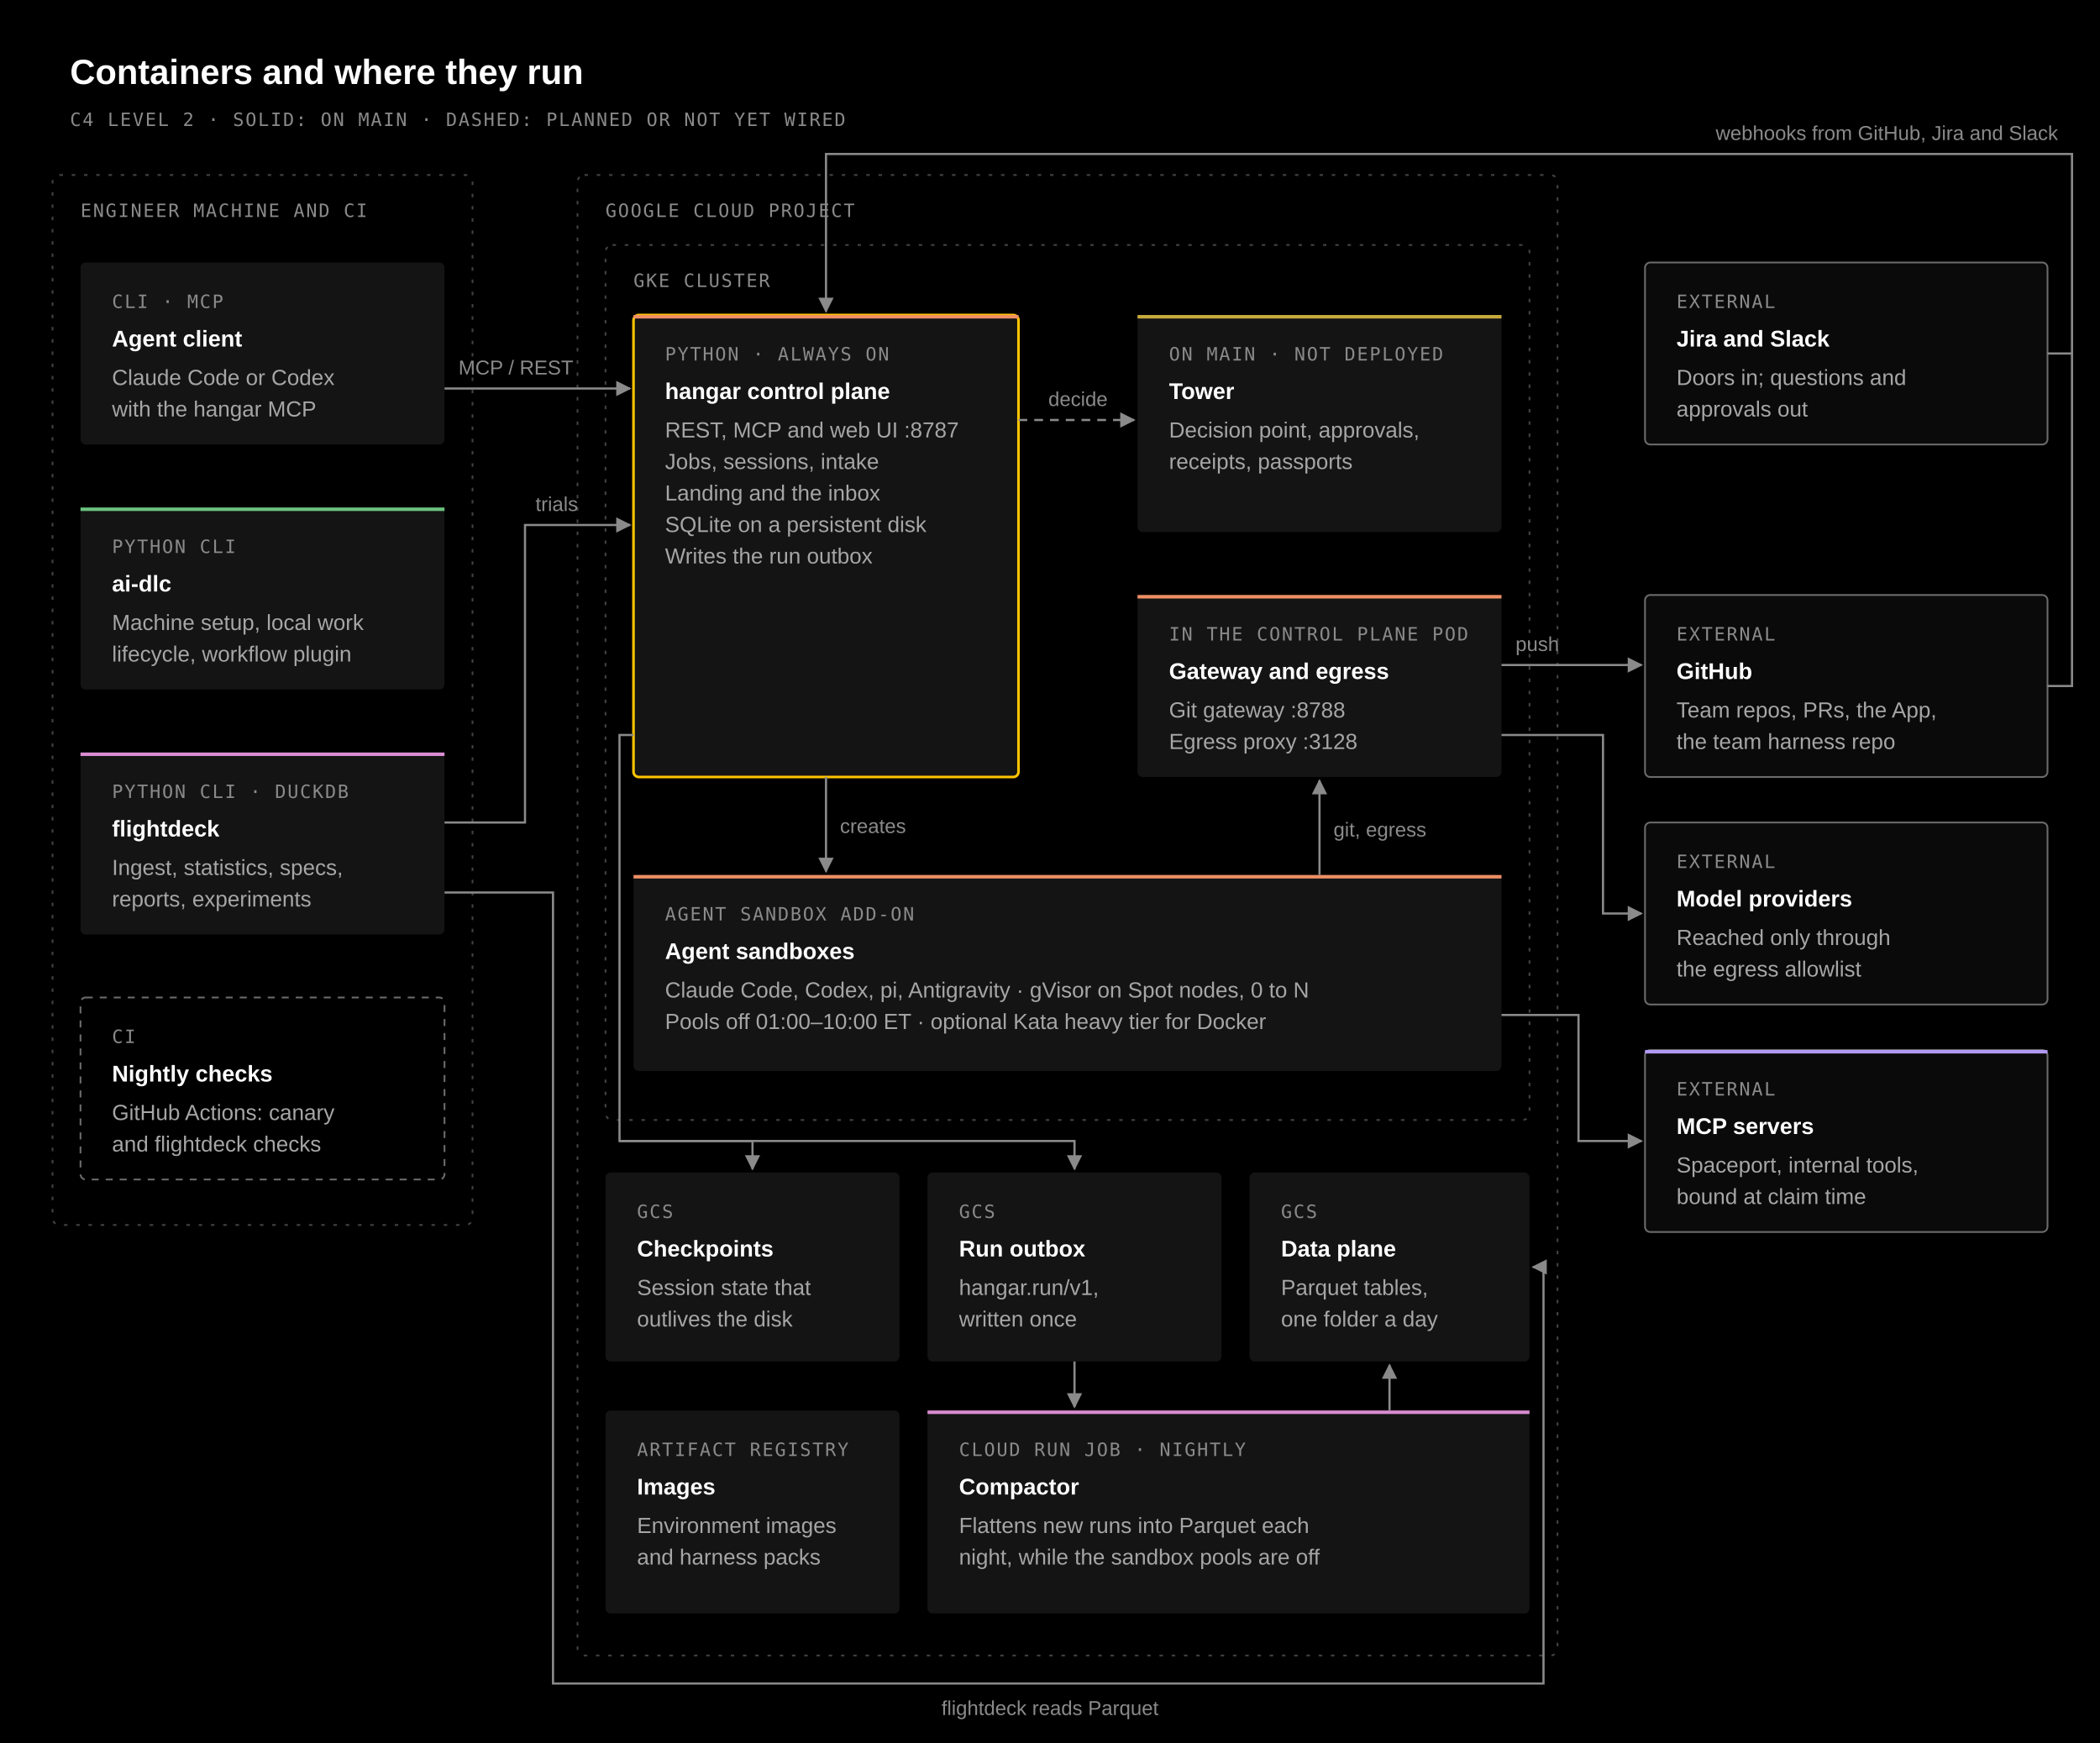
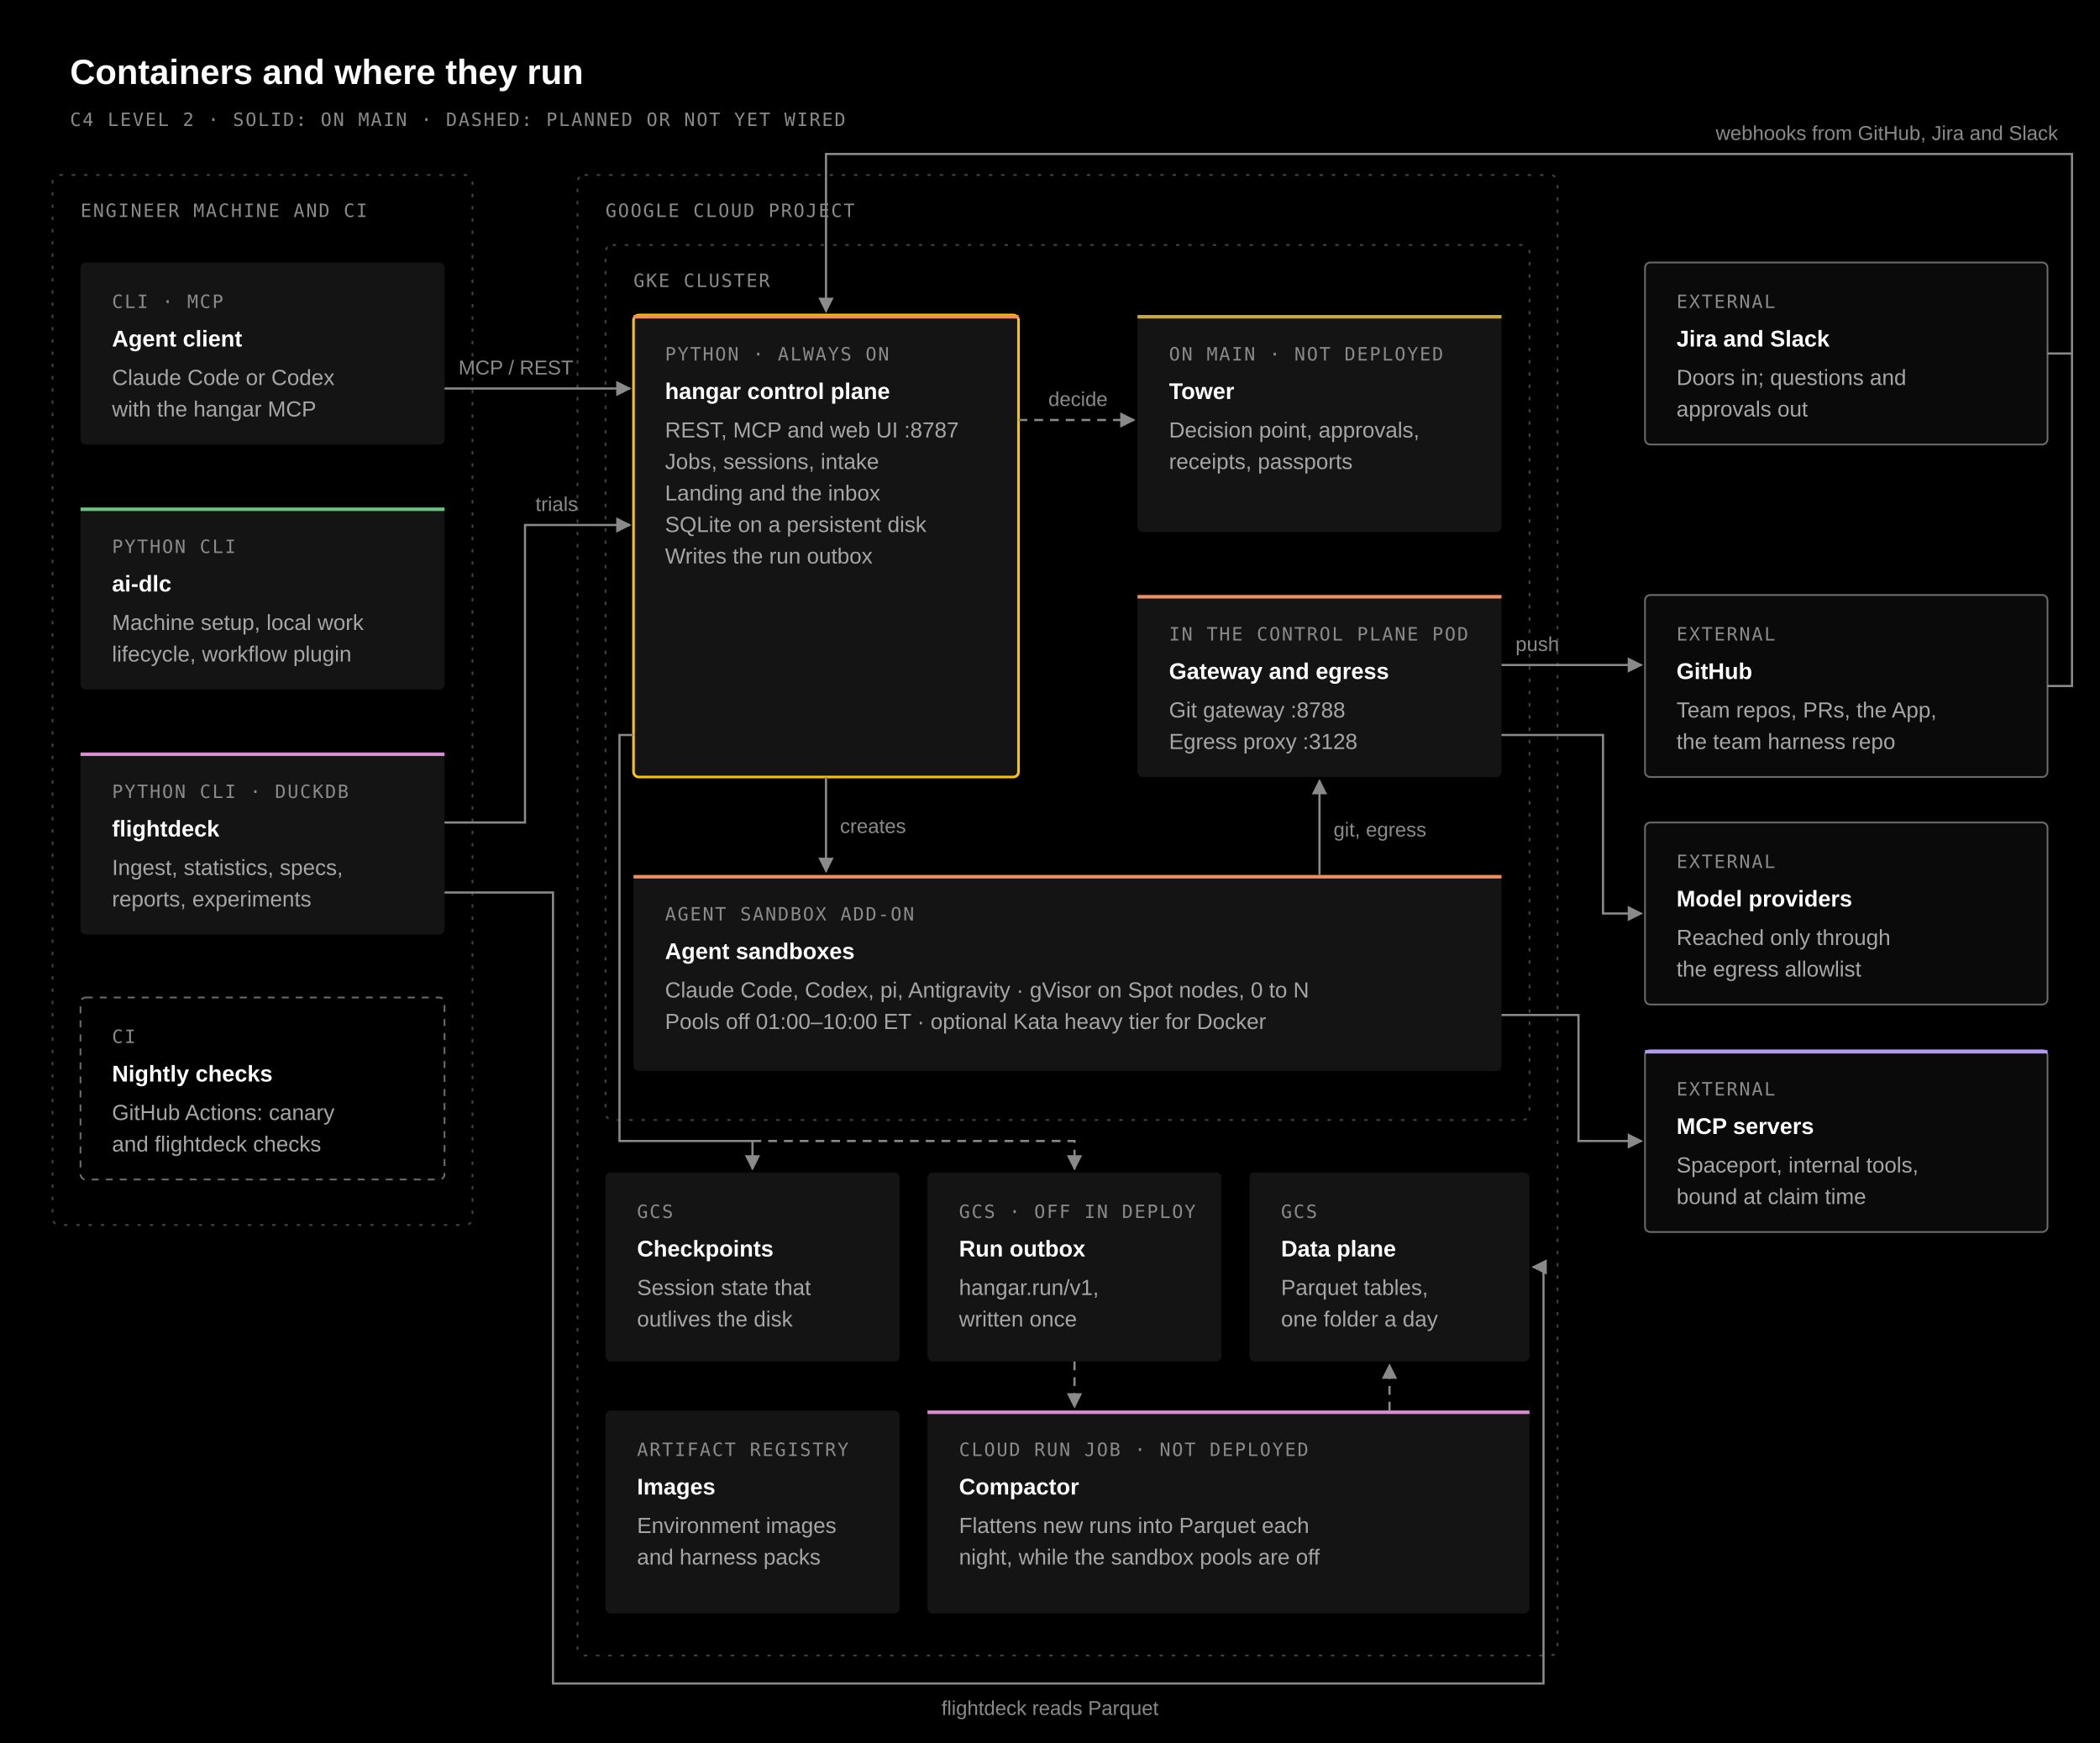
<svg xmlns="http://www.w3.org/2000/svg" class="af-d" viewBox="0 0 1200 996" role="img" aria-label="Containers and where they run">
  <style>
  .af-d .bg { fill: var(--af-canvas, #000000); }
  .af-d .box { fill: var(--af-raised, #141414); }
  .af-d .box-hub { fill: var(--af-raised, #141414); stroke: var(--af-brand-line, #FFC400); stroke-width: 1.5; }
  .af-d .box-plan { fill: none; stroke: var(--af-line-strong, #6B6B6B); stroke-width: 1; stroke-dasharray: 4 4; }
  .af-d .box-ext { fill: var(--af-surface, #0A0A0A); stroke: var(--af-line-strong, #6B6B6B); stroke-width: 1; }
  .af-d .person { fill: var(--af-surface, #0A0A0A); stroke: var(--af-fg-subtle, #8A8A8A); stroke-width: 1; }
  .af-d .bound { fill: none; stroke: var(--af-rule, #424242); stroke-width: 1; stroke-dasharray: 2 5; }
  .af-d .bound-fill { fill: var(--af-surface, #0A0A0A); }
  .af-d .name { font: 700 15px "Archivo", "Helvetica Neue", Arial, sans-serif; font-stretch: 125%; fill: var(--af-fg, #FFFFFF); }
  .af-d .name-s { font: 700 13px "Archivo", "Helvetica Neue", Arial, sans-serif; font-stretch: 125%; fill: var(--af-fg, #FFFFFF); }
  .af-d .title { font: 700 20px "Archivo", "Helvetica Neue", Arial, sans-serif; font-stretch: 125%; fill: var(--af-fg, #FFFFFF); }
  .af-d .body { font: 400 12.5px "Red Hat Text", "Helvetica Neue", Arial, sans-serif; fill: var(--af-fg-muted, #A6A6A6); }
  .af-d .lbl { font: 500 10.5px "DM Mono", ui-monospace, Menlo, monospace; letter-spacing: .08em; fill: var(--af-fg-subtle, #8A8A8A); }
  .af-d .lbl-hi { font: 500 10.5px "DM Mono", ui-monospace, Menlo, monospace; letter-spacing: .08em; fill: var(--af-brand-text, #FFC400); }
  .af-d .edge { fill: none; stroke: var(--af-fg-subtle, #8A8A8A); stroke-width: 1.25; }
  .af-d .edge-plan { fill: none; stroke: var(--af-fg-subtle, #8A8A8A); stroke-width: 1.25; stroke-dasharray: 5 4; }
  .af-d .elabel { font: 400 11.5px "Red Hat Text", "Helvetica Neue", Arial, sans-serif; fill: var(--af-fg-subtle, #8A8A8A); }
  .af-d .arrowhead { fill: var(--af-fg-subtle, #8A8A8A); }
  .af-d .dot { fill: var(--af-dot-field, #262626); }
</style>
  <defs>
    <marker id="containers-and-where-the-arrow" viewBox="0 0 10 10" refX="9" refY="5" markerWidth="7" markerHeight="7" orient="auto-start-reverse">
      <path class="arrowhead" d="M0 0L10 5L0 10z" />
    </marker>
  </defs>
  <rect class="bg" width="1200" height="996" />
  <text class="title" x="40" y="48" text-anchor="start">Containers and where they run</text>
  <text class="lbl" x="40" y="72" text-anchor="start">C4 LEVEL 2  ·  SOLID: ON MAIN  ·  DASHED: PLANNED OR NOT YET WIRED</text>
  <rect class="bound" x="30" y="100" width="240" height="600" rx="4" />
  <text class="lbl" x="46" y="124" text-anchor="start">ENGINEER MACHINE AND CI</text>
  <rect class="box" x="46" y="150" width="208" height="104" rx="3" />
  <text class="lbl" x="64" y="176">CLI · MCP</text>
  <text class="name-s" x="64" y="198">Agent client</text>
  <text class="body" x="64" y="220">Claude Code or Codex</text>
  <text class="body" x="64" y="238">with the hangar MCP</text>
  <rect class="box" x="46" y="290" width="208" height="104" rx="3" />
  <rect x="46" y="290" width="208" height="2" fill="var(--af-product-aidlc, #69C27E)" />
  <text class="lbl" x="64" y="316">PYTHON CLI</text>
  <text class="name-s" x="64" y="338">ai-dlc</text>
  <text class="body" x="64" y="360">Machine setup, local work</text>
  <text class="body" x="64" y="378">lifecycle, workflow plugin</text>
  <rect class="box" x="46" y="430" width="208" height="104" rx="3" />
  <rect x="46" y="430" width="208" height="2" fill="var(--af-product-flightdeck, #D98CD2)" />
  <text class="lbl" x="64" y="456">PYTHON CLI · DUCKDB</text>
  <text class="name-s" x="64" y="478">flightdeck</text>
  <text class="body" x="64" y="500">Ingest, statistics, specs,</text>
  <text class="body" x="64" y="518">reports, experiments</text>
  <rect class="box-plan" x="46" y="570" width="208" height="104" rx="3" />
  <text class="lbl" x="64" y="596">CI</text>
  <text class="name-s" x="64" y="618">Nightly checks</text>
  <text class="body" x="64" y="640">GitHub Actions: canary</text>
  <text class="body" x="64" y="658">and flightdeck checks</text>
  <rect class="bound" x="330" y="100" width="560" height="846" rx="4" />
  <text class="lbl" x="346" y="124" text-anchor="start">GOOGLE CLOUD PROJECT</text>
  <rect class="bound" x="346" y="140" width="528" height="500" rx="4" />
  <text class="lbl" x="362" y="164" text-anchor="start">GKE CLUSTER</text>
  <rect class="box-hub" x="362" y="180" width="220" height="264" rx="3" />
  <rect x="362" y="180" width="220" height="2" fill="var(--af-product-hangar, #EE8F63)" />
  <text class="lbl" x="380" y="206">PYTHON · ALWAYS ON</text>
  <text class="name-s" x="380" y="228">hangar control plane</text>
  <text class="body" x="380" y="250">REST, MCP and web UI :8787</text>
  <text class="body" x="380" y="268">Jobs, sessions, intake</text>
  <text class="body" x="380" y="286">Landing and the inbox</text>
  <text class="body" x="380" y="304">SQLite on a persistent disk</text>
  <text class="body" x="380" y="322">Writes the run outbox</text>
  <rect class="box" x="650" y="180" width="208" height="124" rx="3" />
  <rect x="650" y="180" width="208" height="2" fill="var(--af-product-tower, #C5A93B)" />
  <text class="lbl" x="668" y="206">ON MAIN · NOT DEPLOYED</text>
  <text class="name-s" x="668" y="228">Tower</text>
  <text class="body" x="668" y="250">Decision point, approvals,</text>
  <text class="body" x="668" y="268">receipts, passports</text>
  <rect class="box" x="650" y="340" width="208" height="104" rx="3" />
  <rect x="650" y="340" width="208" height="2" fill="var(--af-product-hangar, #EE8F63)" />
  <text class="lbl" x="668" y="366">IN THE CONTROL PLANE POD</text>
  <text class="name-s" x="668" y="388">Gateway and egress</text>
  <text class="body" x="668" y="410">Git gateway :8788</text>
  <text class="body" x="668" y="428">Egress proxy :3128</text>
  <rect class="box" x="362" y="500" width="496" height="112" rx="3" />
  <rect x="362" y="500" width="496" height="2" fill="var(--af-product-hangar, #EE8F63)" />
  <text class="lbl" x="380" y="526">AGENT SANDBOX ADD-ON</text>
  <text class="name-s" x="380" y="548">Agent sandboxes</text>
  <text class="body" x="380" y="570">Claude Code, Codex, pi, Antigravity · gVisor on Spot nodes, 0 to N</text>
  <text class="body" x="380" y="588">Pools off 01:00–10:00 ET · optional Kata heavy tier for Docker</text>
  <rect class="box" x="346" y="670" width="168" height="108" rx="3" />
  <text class="lbl" x="364" y="696">GCS</text>
  <text class="name-s" x="364" y="718">Checkpoints</text>
  <text class="body" x="364" y="740">Session state that</text>
  <text class="body" x="364" y="758">outlives the disk</text>
  <rect class="box" x="530" y="670" width="168" height="108" rx="3" />
-   <text class="lbl" x="548" y="696">GCS</text>
+   <text class="lbl" x="548" y="696">GCS · OFF IN DEPLOY</text>
  <text class="name-s" x="548" y="718">Run outbox</text>
  <text class="body" x="548" y="740">hangar.run/v1,</text>
  <text class="body" x="548" y="758">written once</text>
  <rect class="box" x="714" y="670" width="160" height="108" rx="3" />
  <text class="lbl" x="732" y="696">GCS</text>
  <text class="name-s" x="732" y="718">Data plane</text>
  <text class="body" x="732" y="740">Parquet tables,</text>
  <text class="body" x="732" y="758">one folder a day</text>
  <rect class="box" x="346" y="806" width="168" height="116" rx="3" />
  <text class="lbl" x="364" y="832">ARTIFACT REGISTRY</text>
  <text class="name-s" x="364" y="854">Images</text>
  <text class="body" x="364" y="876">Environment images</text>
  <text class="body" x="364" y="894">and harness packs</text>
  <rect class="box" x="530" y="806" width="344" height="116" rx="3" />
  <rect x="530" y="806" width="344" height="2" fill="var(--af-product-flightdeck, #D98CD2)" />
-   <text class="lbl" x="548" y="832">CLOUD RUN JOB · NIGHTLY</text>
+   <text class="lbl" x="548" y="832">CLOUD RUN JOB · NOT DEPLOYED</text>
  <text class="name-s" x="548" y="854">Compactor</text>
  <text class="body" x="548" y="876">Flattens new runs into Parquet each</text>
  <text class="body" x="548" y="894">night, while the sandbox pools are off</text>
  <rect class="box-ext" x="940" y="150" width="230" height="104" rx="3" />
  <text class="lbl" x="958" y="176">EXTERNAL</text>
  <text class="name-s" x="958" y="198">Jira and Slack</text>
  <text class="body" x="958" y="220">Doors in; questions and</text>
  <text class="body" x="958" y="238">approvals out</text>
  <rect class="box-ext" x="940" y="340" width="230" height="104" rx="3" />
  <text class="lbl" x="958" y="366">EXTERNAL</text>
  <text class="name-s" x="958" y="388">GitHub</text>
  <text class="body" x="958" y="410">Team repos, PRs, the App,</text>
  <text class="body" x="958" y="428">the team harness repo</text>
  <rect class="box-ext" x="940" y="470" width="230" height="104" rx="3" />
  <text class="lbl" x="958" y="496">EXTERNAL</text>
  <text class="name-s" x="958" y="518">Model providers</text>
  <text class="body" x="958" y="540">Reached only through</text>
  <text class="body" x="958" y="558">the egress allowlist</text>
  <rect class="box-ext" x="940" y="600" width="230" height="104" rx="3" />
  <rect x="940" y="600" width="230" height="2" fill="var(--af-product-spaceport, #B199F4)" />
  <text class="lbl" x="958" y="626">EXTERNAL</text>
  <text class="name-s" x="958" y="648">MCP servers</text>
  <text class="body" x="958" y="670">Spaceport, internal tools,</text>
  <text class="body" x="958" y="688">bound at claim time</text>
  <path class="edge" d="M254 222H360" marker-end="url(#containers-and-where-the-arrow)" />
  <text class="elabel" x="262" y="214" text-anchor="start">MCP / REST</text>
  <path class="edge" d="M254 470H300V300H360" marker-end="url(#containers-and-where-the-arrow)" />
  <text class="elabel" x="306" y="292" text-anchor="start">trials</text>
  <path class="edge" d="M254 510H316V962H882V724H876" marker-end="url(#containers-and-where-the-arrow)" />
  <text class="elabel" x="600" y="980" text-anchor="middle">flightdeck reads Parquet</text>
  <path class="edge-plan" d="M582 240H648" marker-end="url(#containers-and-where-the-arrow)" />
  <text class="elabel" x="616" y="232" text-anchor="middle">decide</text>
  <path class="edge" d="M472 444V498" marker-end="url(#containers-and-where-the-arrow)" />
  <text class="elabel" x="480" y="476" text-anchor="start">creates</text>
  <path class="edge" d="M754 500V446" marker-end="url(#containers-and-where-the-arrow)" />
  <text class="elabel" x="762" y="478" text-anchor="start">git, egress</text>
-   <path class="edge" d="M362 420H354V652H614V668" marker-end="url(#containers-and-where-the-arrow)" />
-   <path class="edge" d="M354 652H430V668" marker-end="url(#containers-and-where-the-arrow)" />
-   <path class="edge" d="M614 778V804" marker-end="url(#containers-and-where-the-arrow)" />
-   <path class="edge" d="M794 806V780" marker-end="url(#containers-and-where-the-arrow)" />
+   <path class="edge" d="M362 420H354V652H430V668" marker-end="url(#containers-and-where-the-arrow)" />
+   <path class="edge-plan" d="M430 652H614V668" marker-end="url(#containers-and-where-the-arrow)" />
+   <path class="edge-plan" d="M614 778V804" marker-end="url(#containers-and-where-the-arrow)" />
+   <path class="edge-plan" d="M794 806V780" marker-end="url(#containers-and-where-the-arrow)" />
  <path class="edge" d="M858 380H938" marker-end="url(#containers-and-where-the-arrow)" />
  <text class="elabel" x="866" y="372" text-anchor="start">push</text>
  <path class="edge" d="M858 420H916V522H938" marker-end="url(#containers-and-where-the-arrow)" />
  <path class="edge" d="M858 580H902V652H938" marker-end="url(#containers-and-where-the-arrow)" />
  <path class="edge" d="M1170 392H1184V88H472V178" marker-end="url(#containers-and-where-the-arrow)" />
  <path class="edge" d="M1170 202H1184" />
  <text class="elabel" x="1176" y="80" text-anchor="end">webhooks from GitHub, Jira and Slack</text>
</svg>
